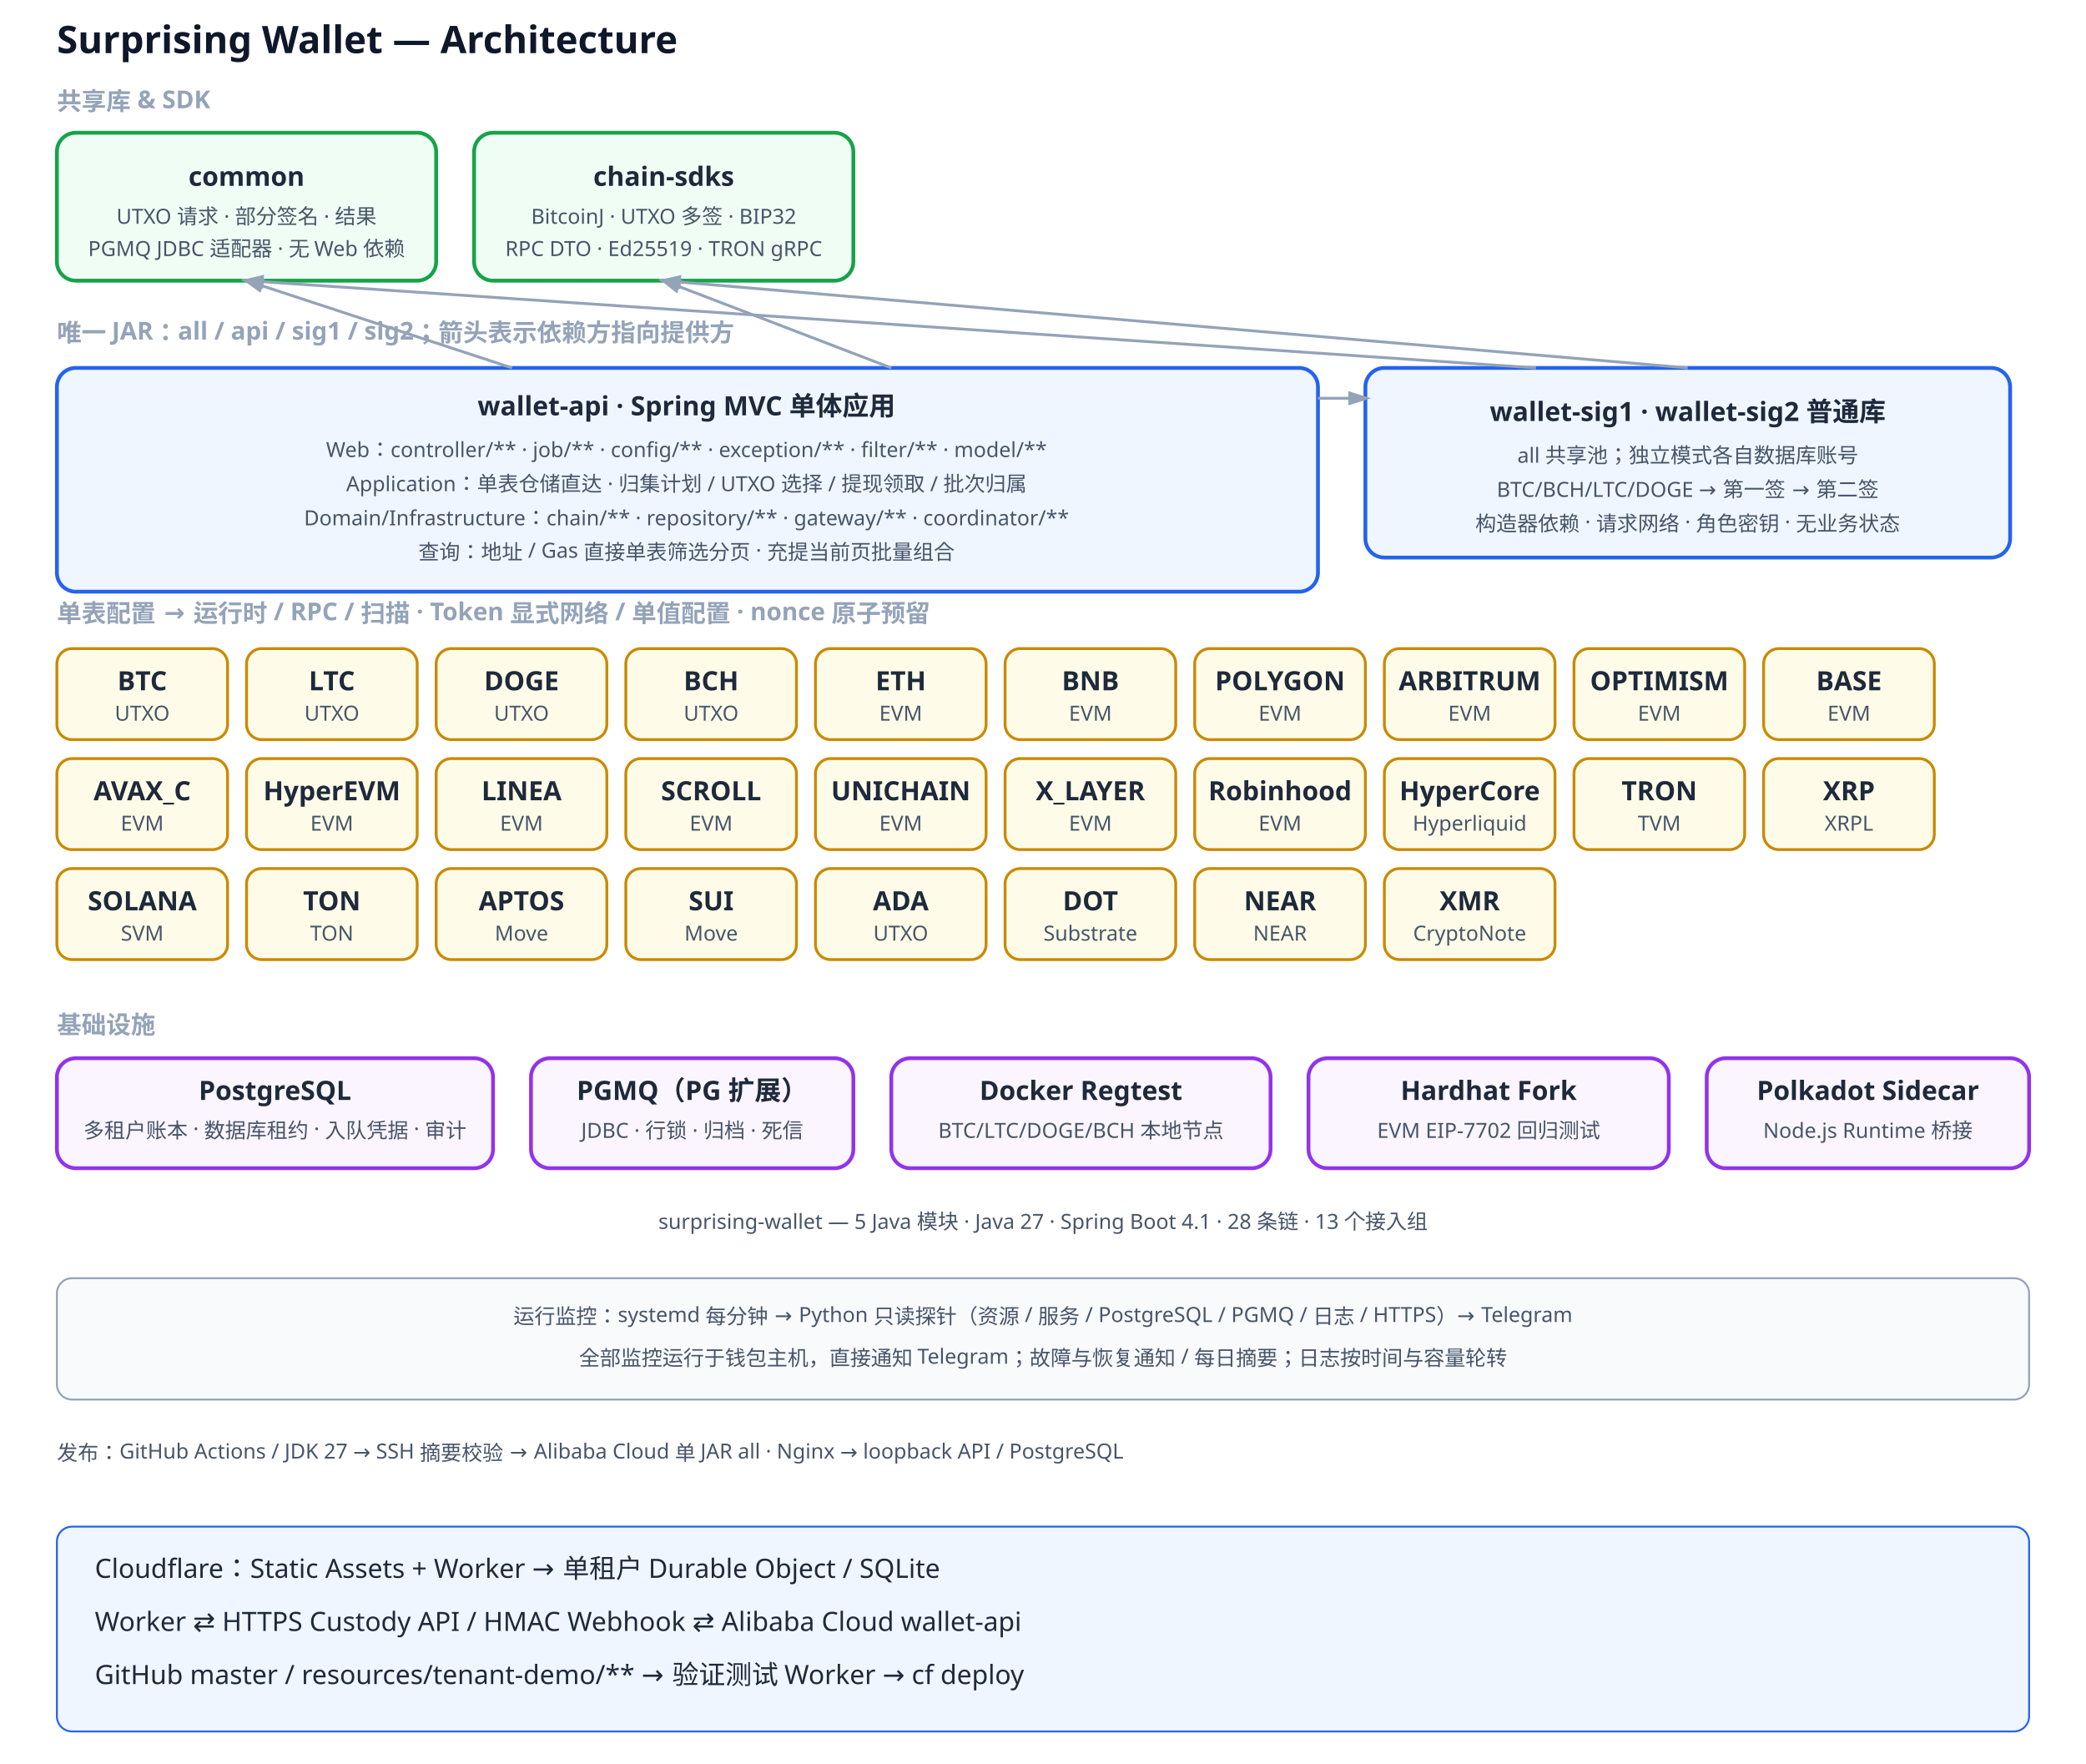
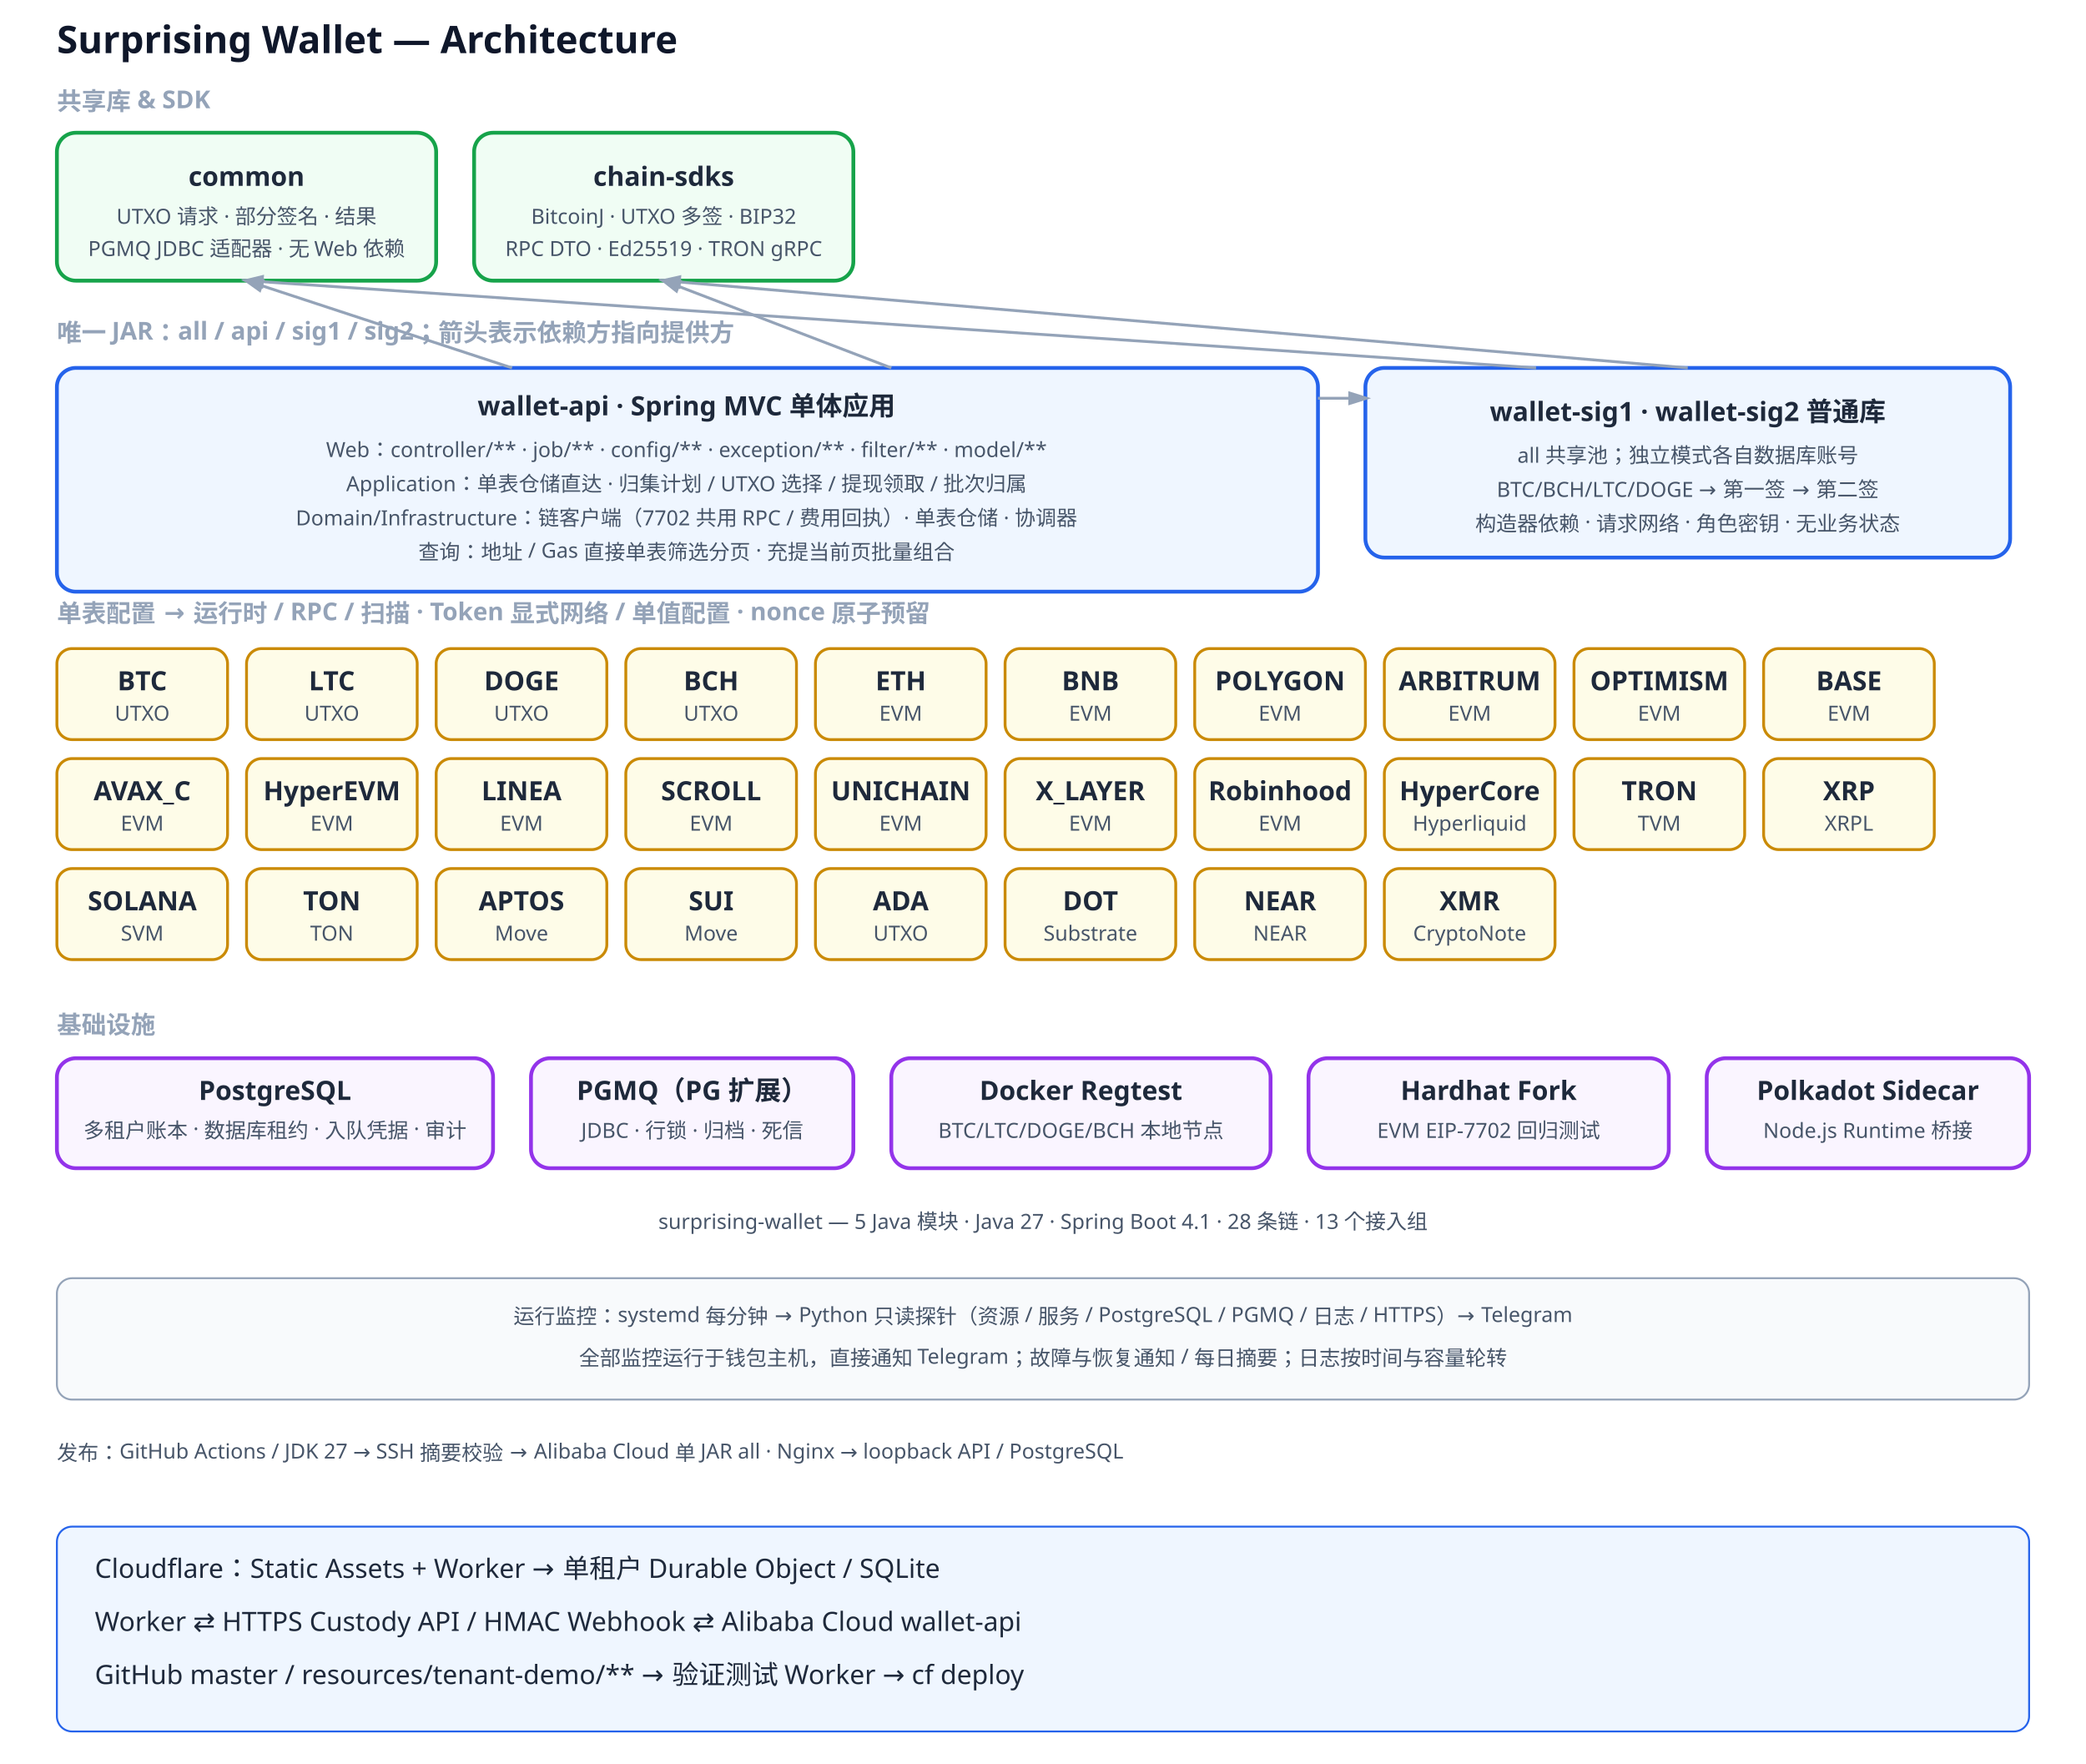
<svg xmlns="http://www.w3.org/2000/svg" width="1100" height="930" viewBox="0 0 1100 930">
  <style>
    .svc   { fill: #eff6ff; stroke: #2563eb; stroke-width: 2; rx: 10; }
    .lib   { fill: #f0fdf4; stroke: #16a34a; stroke-width: 2; rx: 10; }
    .chain { fill: #fefce8; stroke: #ca8a04; stroke-width: 1.5; rx: 8; }
    .infra { fill: #faf5ff; stroke: #9333ea; stroke-width: 2; rx: 10; }
    .label { font: 14px sans-serif; font-weight: 700; fill: #1e293b; }
    .desc  { font: 11px sans-serif; fill: #475569; }
    .title { font: 20px sans-serif; font-weight: 700; fill: #0f172a; }
    .sep   { font: 13px sans-serif; font-weight: 600; fill: #94a3b8; }
    .arrow { stroke: #94a3b8; stroke-width: 1.5; marker-end: url(#arr); }
  </style>
  <defs>
    <marker id="arr" markerWidth="8" markerHeight="8" refX="6" refY="2.5" orient="auto" markerUnits="strokeWidth">
      <path d="M0,0 L0,5 L8,2.5 z" fill="#94a3b8" />
    </marker>
  </defs>
  <text x="30" y="28" class="title">Surprising Wallet —  Architecture</text>
  <text x="30" y="58" class="sep"> 共享库 &amp; SDK</text>
  <rect x="30" y="70" width="200" height="78" class="lib" />
  <text x="130" y="98" text-anchor="middle" class="label">common</text>
  <text x="130" y="118" text-anchor="middle" class="desc">UTXO 请求 · 部分签名 · 结果</text>
  <text x="130" y="135" text-anchor="middle" class="desc">PGMQ JDBC 适配器 · 无 Web 依赖</text>
  <rect x="250" y="70" width="200" height="78" class="lib" />
  <text x="350" y="98" text-anchor="middle" class="label">chain-sdks</text>
  <text x="350" y="118" text-anchor="middle" class="desc">BitcoinJ · UTXO 多签 · BIP32</text>
  <text x="350" y="135" text-anchor="middle" class="desc">RPC DTO · Ed25519 · TRON gRPC</text>
  <text x="30" y="180" class="sep"> 唯一 JAR：all / api / sig1 / sig2；箭头表示依赖方指向提供方</text>
  <rect x="30" y="194" width="665" height="118" class="svc" />
  <text x="362" y="219" text-anchor="middle" class="label">wallet-api · Spring MVC 单体应用</text>
  <text x="362" y="241" text-anchor="middle" class="desc">Web：controller/** · job/** · config/** · exception/** · filter/** · model/**</text>
  <text x="362" y="259" text-anchor="middle" class="desc">Application：单表仓储直达 · 归集计划 / UTXO 选择 / 提现领取 / 批次归属</text>
-   <text x="362" y="277" text-anchor="middle" class="desc">Domain/Infrastructure：chain/** · repository/** · gateway/** · coordinator/**</text>
+   <text x="362" y="277" text-anchor="middle" class="desc">Domain/Infrastructure：链客户端（7702 共用 RPC / 费用回执）· 单表仓储 · 协调器</text>
  <text x="362" y="295" text-anchor="middle" class="desc">查询：地址 / Gas 直接单表筛选分页 · 充提当前页批量组合</text>
  <rect x="720" y="194" width="340" height="100" class="svc" />
  <text x="890" y="222" text-anchor="middle" class="label">wallet-sig1 · wallet-sig2 普通库</text>
  <text x="890" y="244" text-anchor="middle" class="desc">all 共享池；独立模式各自数据库账号</text>
  <text x="890" y="262" text-anchor="middle" class="desc">BTC/BCH/LTC/DOGE → 第一签 → 第二签</text>
  <text x="890" y="280" text-anchor="middle" class="desc">构造器依赖 · 请求网络 · 角色密钥 · 无业务状态</text>
  <line x1="695" y1="210" x2="720" y2="210" class="arrow" />
  <line x1="270" y1="194" x2="130" y2="148" class="arrow" />
  <line x1="470" y1="194" x2="350" y2="148" class="arrow" />
  <line x1="810" y1="194" x2="130" y2="148" class="arrow" />
  <line x1="890" y1="194" x2="350" y2="148" class="arrow" />
  <text x="30" y="328" class="sep"> 单表配置 → 运行时 / RPC / 扫描 · Token 显式网络 / 单值配置 · nonce 原子预留</text>
  <rect x="30" y="342" width="90" height="48" class="chain" />
  <text x="75" y="364" text-anchor="middle" class="label">BTC</text>
  <text x="75" y="380" text-anchor="middle" class="desc">UTXO</text>
  <rect x="130" y="342" width="90" height="48" class="chain" />
  <text x="175" y="364" text-anchor="middle" class="label">LTC</text>
  <text x="175" y="380" text-anchor="middle" class="desc">UTXO</text>
  <rect x="230" y="342" width="90" height="48" class="chain" />
  <text x="275" y="364" text-anchor="middle" class="label">DOGE</text>
  <text x="275" y="380" text-anchor="middle" class="desc">UTXO</text>
  <rect x="330" y="342" width="90" height="48" class="chain" />
  <text x="375" y="364" text-anchor="middle" class="label">BCH</text>
  <text x="375" y="380" text-anchor="middle" class="desc">UTXO</text>
  <rect x="430" y="342" width="90" height="48" class="chain" />
  <text x="475" y="364" text-anchor="middle" class="label">ETH</text>
  <text x="475" y="380" text-anchor="middle" class="desc">EVM</text>
  <rect x="530" y="342" width="90" height="48" class="chain" />
  <text x="575" y="364" text-anchor="middle" class="label">BNB</text>
  <text x="575" y="380" text-anchor="middle" class="desc">EVM</text>
  <rect x="630" y="342" width="90" height="48" class="chain" />
  <text x="675" y="364" text-anchor="middle" class="label">POLYGON</text>
  <text x="675" y="380" text-anchor="middle" class="desc">EVM</text>
  <rect x="730" y="342" width="90" height="48" class="chain" />
  <text x="775" y="364" text-anchor="middle" class="label">ARBITRUM</text>
  <text x="775" y="380" text-anchor="middle" class="desc">EVM</text>
  <rect x="830" y="342" width="90" height="48" class="chain" />
  <text x="875" y="364" text-anchor="middle" class="label">OPTIMISM</text>
  <text x="875" y="380" text-anchor="middle" class="desc">EVM</text>
  <rect x="930" y="342" width="90" height="48" class="chain" />
  <text x="975" y="364" text-anchor="middle" class="label">BASE</text>
  <text x="975" y="380" text-anchor="middle" class="desc">EVM</text>
  <rect x="30" y="400" width="90" height="48" class="chain" />
  <text x="75" y="422" text-anchor="middle" class="label">AVAX_C</text>
  <text x="75" y="438" text-anchor="middle" class="desc">EVM</text>
  <rect x="130" y="400" width="90" height="48" class="chain" />
  <text x="175" y="422" text-anchor="middle" class="label">HyperEVM</text>
  <text x="175" y="438" text-anchor="middle" class="desc">EVM</text>
  <rect x="230" y="400" width="90" height="48" class="chain" />
  <text x="275" y="422" text-anchor="middle" class="label">LINEA</text>
  <text x="275" y="438" text-anchor="middle" class="desc">EVM</text>
  <rect x="330" y="400" width="90" height="48" class="chain" />
  <text x="375" y="422" text-anchor="middle" class="label">SCROLL</text>
  <text x="375" y="438" text-anchor="middle" class="desc">EVM</text>
  <rect x="430" y="400" width="90" height="48" class="chain" />
  <text x="475" y="422" text-anchor="middle" class="label">UNICHAIN</text>
  <text x="475" y="438" text-anchor="middle" class="desc">EVM</text>
  <rect x="530" y="400" width="90" height="48" class="chain" />
  <text x="575" y="422" text-anchor="middle" class="label">X_LAYER</text>
  <text x="575" y="438" text-anchor="middle" class="desc">EVM</text>
  <rect x="630" y="400" width="90" height="48" class="chain" />
  <text x="675" y="422" text-anchor="middle" class="label">Robinhood</text>
  <text x="675" y="438" text-anchor="middle" class="desc">EVM</text>
  <rect x="730" y="400" width="90" height="48" class="chain" />
  <text x="775" y="422" text-anchor="middle" class="label">HyperCore</text>
  <text x="775" y="438" text-anchor="middle" class="desc">Hyperliquid</text>
  <rect x="830" y="400" width="90" height="48" class="chain" />
  <text x="875" y="422" text-anchor="middle" class="label">TRON</text>
  <text x="875" y="438" text-anchor="middle" class="desc">TVM</text>
  <rect x="930" y="400" width="90" height="48" class="chain" />
  <text x="975" y="422" text-anchor="middle" class="label">XRP</text>
  <text x="975" y="438" text-anchor="middle" class="desc">XRPL</text>
  <rect x="30" y="458" width="90" height="48" class="chain" />
  <text x="75" y="480" text-anchor="middle" class="label">SOLANA</text>
  <text x="75" y="496" text-anchor="middle" class="desc">SVM</text>
  <rect x="130" y="458" width="90" height="48" class="chain" />
  <text x="175" y="480" text-anchor="middle" class="label">TON</text>
  <text x="175" y="496" text-anchor="middle" class="desc">TON</text>
  <rect x="230" y="458" width="90" height="48" class="chain" />
  <text x="275" y="480" text-anchor="middle" class="label">APTOS</text>
  <text x="275" y="496" text-anchor="middle" class="desc">Move</text>
  <rect x="330" y="458" width="90" height="48" class="chain" />
  <text x="375" y="480" text-anchor="middle" class="label">SUI</text>
  <text x="375" y="496" text-anchor="middle" class="desc">Move</text>
  <rect x="430" y="458" width="90" height="48" class="chain" />
  <text x="475" y="480" text-anchor="middle" class="label">ADA</text>
  <text x="475" y="496" text-anchor="middle" class="desc">UTXO</text>
  <rect x="530" y="458" width="90" height="48" class="chain" />
  <text x="575" y="480" text-anchor="middle" class="label">DOT</text>
  <text x="575" y="496" text-anchor="middle" class="desc">Substrate</text>
  <rect x="630" y="458" width="90" height="48" class="chain" />
  <text x="675" y="480" text-anchor="middle" class="label">NEAR</text>
  <text x="675" y="496" text-anchor="middle" class="desc">NEAR</text>
  <rect x="730" y="458" width="90" height="48" class="chain" />
  <text x="775" y="480" text-anchor="middle" class="label">XMR</text>
  <text x="775" y="496" text-anchor="middle" class="desc">CryptoNote</text>
  <text x="30" y="545" class="sep"> 基础设施</text>
  <rect x="30" y="558" width="230" height="58" class="infra" />
  <text x="145" y="580" text-anchor="middle" class="label">PostgreSQL</text>
  <text x="145" y="600" text-anchor="middle" class="desc">多租户账本 · 数据库租约 · 入队凭据 · 审计</text>
  <rect x="280" y="558" width="170" height="58" class="infra" />
  <text x="365" y="580" text-anchor="middle" class="label">PGMQ（PG 扩展）</text>
  <text x="365" y="600" text-anchor="middle" class="desc">JDBC · 行锁 · 归档 · 死信</text>
  <rect x="470" y="558" width="200" height="58" class="infra" />
  <text x="570" y="580" text-anchor="middle" class="label">Docker Regtest</text>
  <text x="570" y="600" text-anchor="middle" class="desc">BTC/LTC/DOGE/BCH 本地节点</text>
  <rect x="690" y="558" width="190" height="58" class="infra" />
  <text x="785" y="580" text-anchor="middle" class="label">Hardhat Fork</text>
  <text x="785" y="600" text-anchor="middle" class="desc">EVM EIP-7702 回归测试</text>
  <rect x="900" y="558" width="170" height="58" class="infra" />
  <text x="985" y="580" text-anchor="middle" class="label">Polkadot Sidecar</text>
  <text x="985" y="600" text-anchor="middle" class="desc">Node.js Runtime 桥接</text>
  <text x="550" y="648" text-anchor="middle" class="desc" fill="#94a3b8" font-size="11">surprising-wallet — 5 Java 模块 · Java 27 · Spring Boot 4.1 · 28 条链 · 13 个接入组</text>
  <text x="30" y="770" class="desc">发布：GitHub Actions / JDK 27 → SSH 摘要校验 → Alibaba Cloud 单 JAR all · Nginx → loopback API / PostgreSQL</text>
  <rect x="30" y="674" width="1040" height="64" fill="#f8fafc" stroke="#94a3b8" rx="8" />
  <text x="550" y="698" text-anchor="middle" class="desc">运行监控：systemd 每分钟 → Python 只读探针（资源 / 服务 / PostgreSQL / PGMQ / 日志 / HTTPS）→ Telegram</text>
  <text x="550" y="720" text-anchor="middle" class="desc">全部监控运行于钱包主机，直接通知 Telegram；故障与恢复通知 / 每日摘要；日志按时间与容量轮转</text>
  <rect x="30" y="805" width="1040" height="108" rx="8" fill="#eff6ff" stroke="#2563eb" />
  <text x="50" y="832" style="font:14px sans-serif;fill:#1e293b">Cloudflare：Static Assets + Worker → 单租户 Durable Object / SQLite</text>
  <text x="50" y="860" style="font:14px sans-serif;fill:#1e293b">Worker ⇄ HTTPS Custody API / HMAC Webhook ⇄ Alibaba Cloud wallet-api</text>
  <text x="50" y="888" style="font:14px sans-serif;fill:#1e293b">GitHub master / resources/tenant-demo/** → 验证测试 Worker → cf deploy</text>
</svg>
